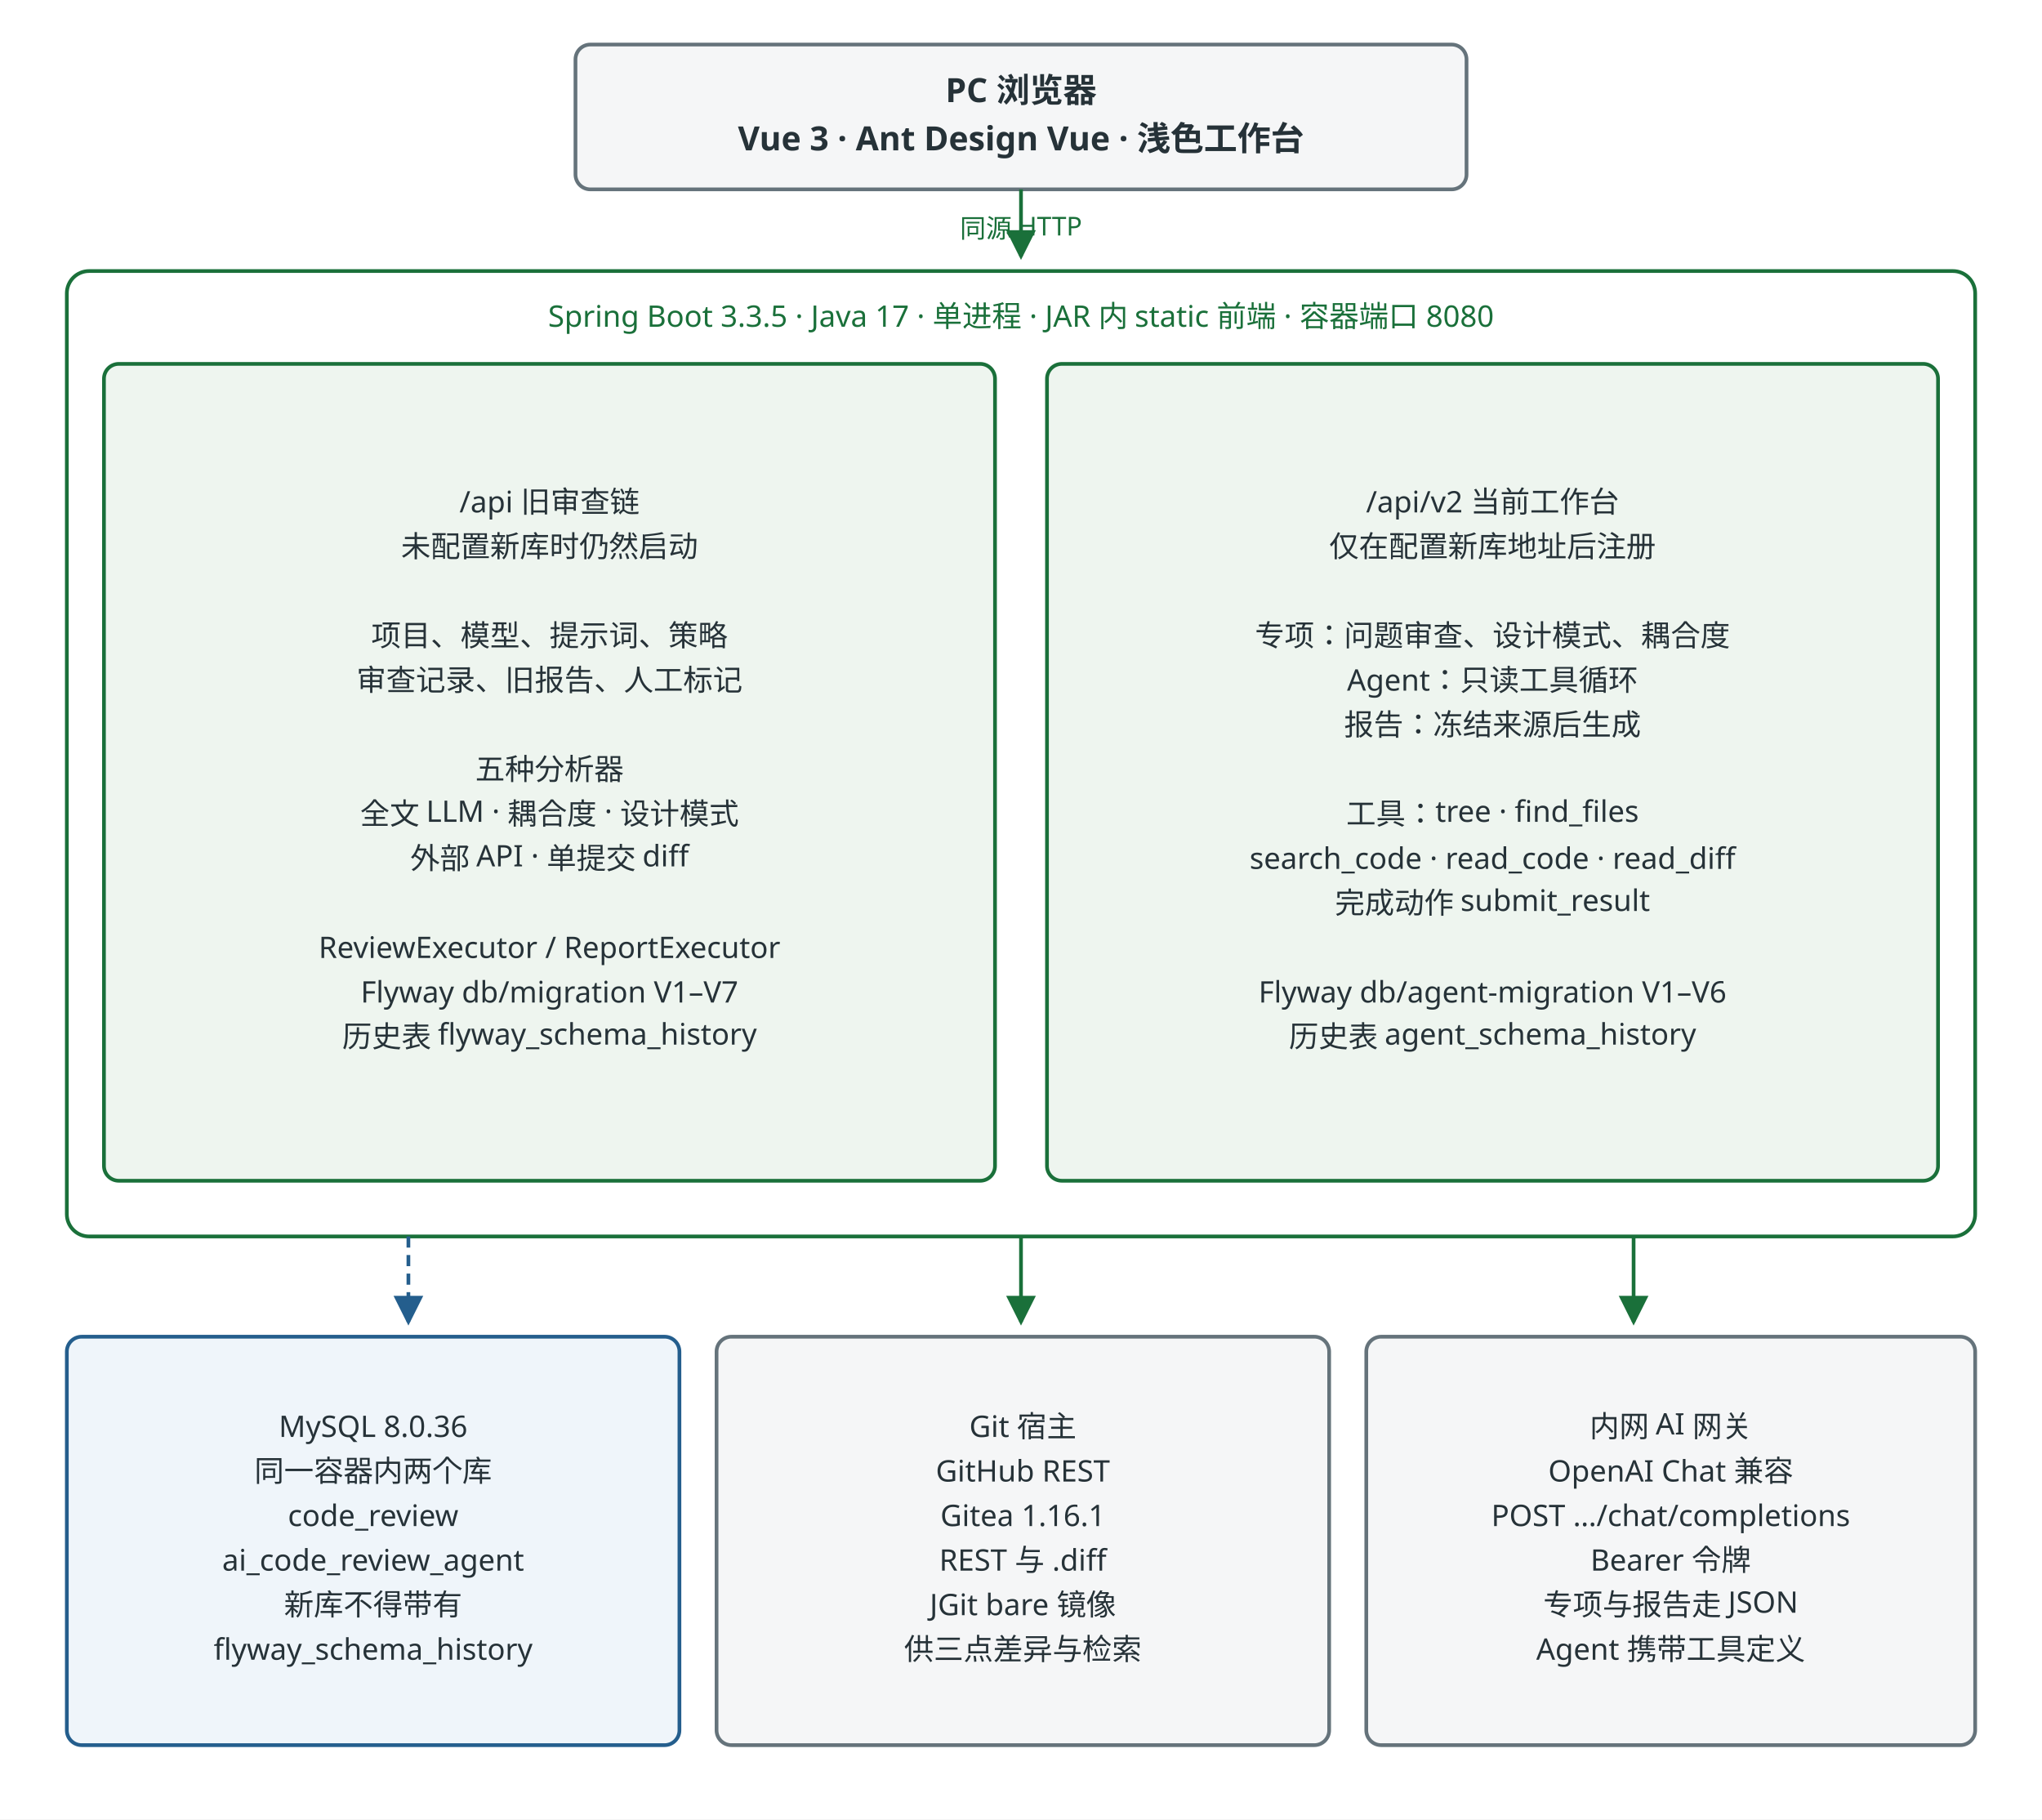
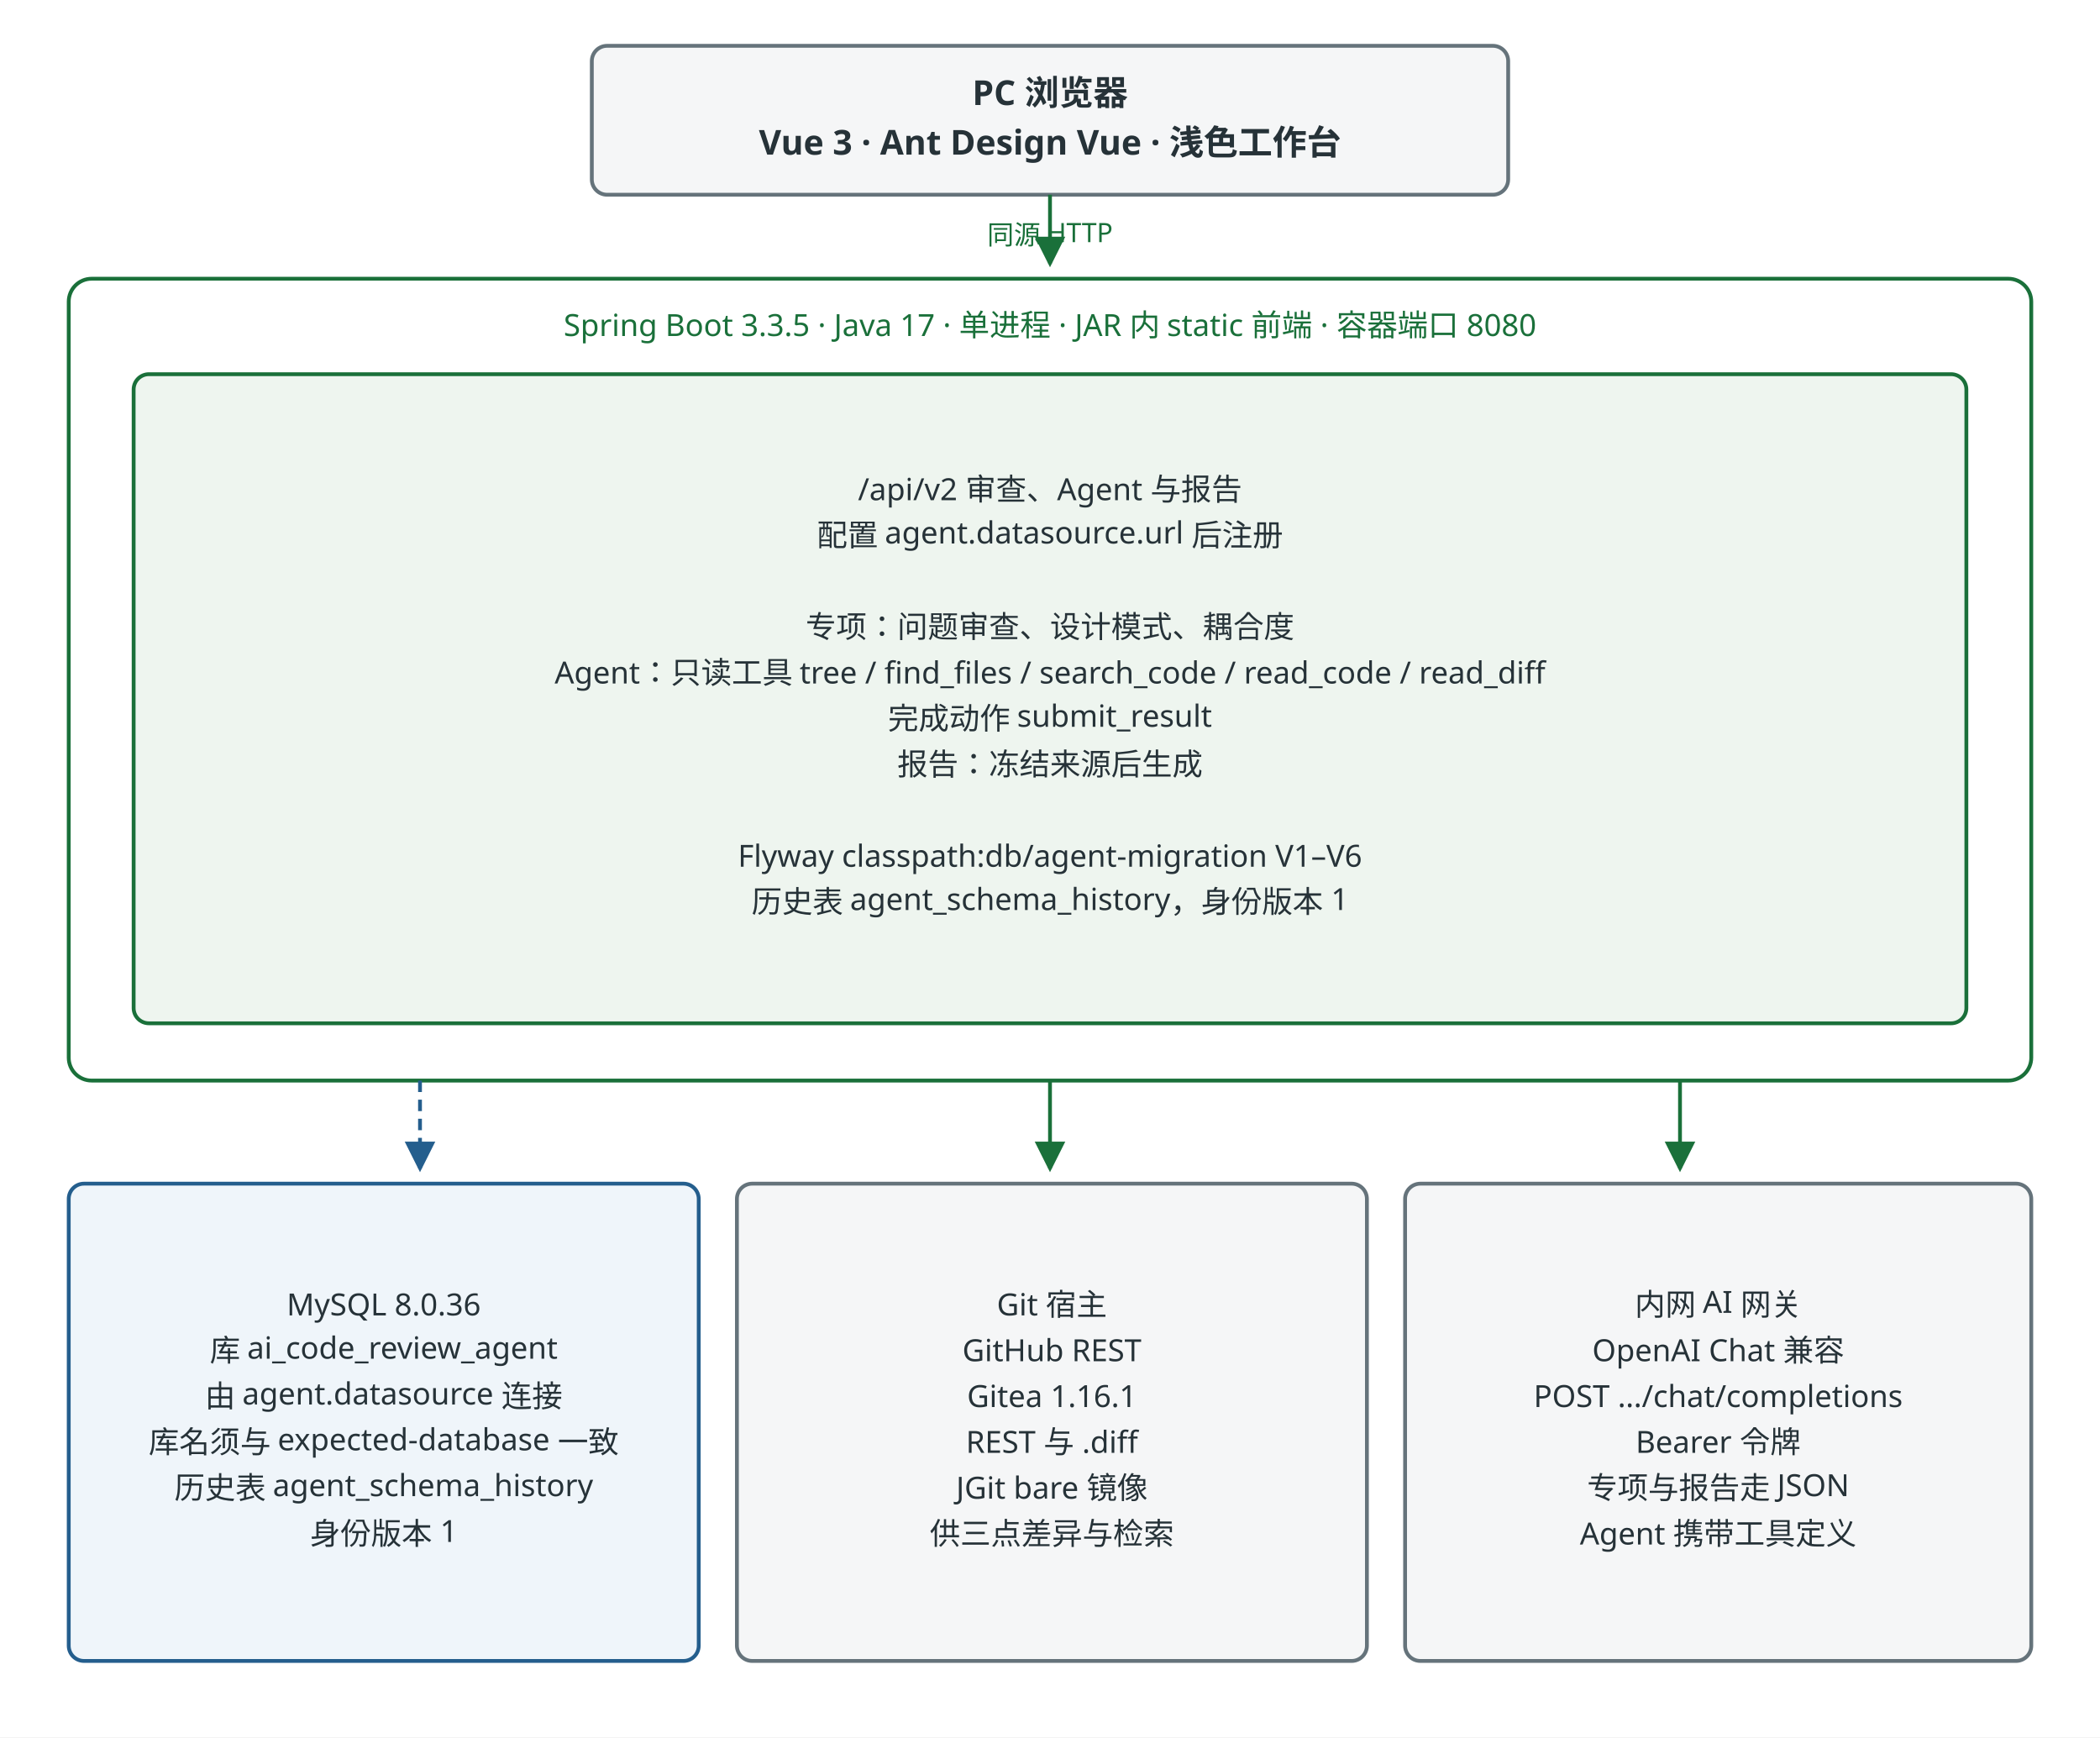
- <svg xmlns="http://www.w3.org/2000/svg" width="1100" height="980" viewBox="0 0 1100 980">
+ <svg xmlns="http://www.w3.org/2000/svg" width="1100" height="910" viewBox="0 0 1100 910">
  <rect width="100%" height="100%" fill="#FFFFFF" />
  <defs>
    <marker id="arrow-1A703A" markerWidth="8" markerHeight="8" refX="7" refY="4" orient="auto">
      <path d="M0,0 L8,4 L0,8 Z" fill="#1A703A" />
    </marker>
    <marker id="arrow-245E8D" markerWidth="8" markerHeight="8" refX="7" refY="4" orient="auto">
      <path d="M0,0 L8,4 L0,8 Z" fill="#245E8D" />
    </marker>
    <marker id="arrow-9B6100" markerWidth="8" markerHeight="8" refX="7" refY="4" orient="auto">
      <path d="M0,0 L8,4 L0,8 Z" fill="#9B6100" />
    </marker>
    <marker id="arrow-65737B" markerWidth="8" markerHeight="8" refX="7" refY="4" orient="auto">
      <path d="M0,0 L8,4 L0,8 Z" fill="#65737B" />
    </marker>
  </defs>
  <rect x="310" y="24" width="480" height="78" rx="8" fill="#F5F6F7" stroke="#65737B" stroke-width="2" />
  <text x="550.0" y="55.0" text-anchor="middle" font-family="WenQuanYi Micro Hei, sans-serif" font-size="18" font-weight="600" fill="#263238">PC 浏览器</text>
  <text x="550.0" y="81.0" text-anchor="middle" font-family="WenQuanYi Micro Hei, sans-serif" font-size="18" font-weight="600" fill="#263238">Vue 3 · Ant Design Vue · 浅色工作台</text>
  <line x1="550" y1="102" x2="550" y2="138" stroke="#1A703A" stroke-width="2" marker-end="url(#arrow-1A703A)" />
  <text x="550" y="128" text-anchor="middle" font-family="WenQuanYi Micro Hei, sans-serif" font-size="14" fill="#1A703A">同源 HTTP</text>
-   <rect x="36" y="146" width="1028" height="520" rx="12" fill="#FFFFFF" stroke="#1A703A" stroke-width="2" />
+   <rect x="36" y="146" width="1028" height="420" rx="12" fill="#FFFFFF" stroke="#1A703A" stroke-width="2" />
  <text x="550" y="176" text-anchor="middle" font-family="WenQuanYi Micro Hei, sans-serif" font-size="16" fill="#1A703A">Spring Boot 3.3.5 · Java 17 · 单进程 · JAR 内 static 前端 · 容器端口 8080</text>
-   <rect x="56" y="196" width="480" height="440" rx="8" fill="#EEF5EF" stroke="#1A703A" stroke-width="2" />
-   <text x="296.0" y="276.0" text-anchor="middle" font-family="WenQuanYi Micro Hei, sans-serif" font-size="16" font-weight="400" fill="#263238">/api  旧审查链</text>
-   <text x="296.0" y="300.0" text-anchor="middle" font-family="WenQuanYi Micro Hei, sans-serif" font-size="16" font-weight="400" fill="#263238">未配置新库时仍然启动</text>
-   <text x="296.0" y="324.0" text-anchor="middle" font-family="WenQuanYi Micro Hei, sans-serif" font-size="16" font-weight="400" fill="#263238" />
-   <text x="296.0" y="348.0" text-anchor="middle" font-family="WenQuanYi Micro Hei, sans-serif" font-size="16" font-weight="400" fill="#263238">项目、模型、提示词、策略</text>
-   <text x="296.0" y="372.0" text-anchor="middle" font-family="WenQuanYi Micro Hei, sans-serif" font-size="16" font-weight="400" fill="#263238">审查记录、旧报告、人工标记</text>
-   <text x="296.0" y="396.0" text-anchor="middle" font-family="WenQuanYi Micro Hei, sans-serif" font-size="16" font-weight="400" fill="#263238" />
-   <text x="296.0" y="420.0" text-anchor="middle" font-family="WenQuanYi Micro Hei, sans-serif" font-size="16" font-weight="400" fill="#263238">五种分析器</text>
-   <text x="296.0" y="444.0" text-anchor="middle" font-family="WenQuanYi Micro Hei, sans-serif" font-size="16" font-weight="400" fill="#263238">全文 LLM · 耦合度 · 设计模式</text>
-   <text x="296.0" y="468.0" text-anchor="middle" font-family="WenQuanYi Micro Hei, sans-serif" font-size="16" font-weight="400" fill="#263238">外部 API · 单提交 diff</text>
-   <text x="296.0" y="492.0" text-anchor="middle" font-family="WenQuanYi Micro Hei, sans-serif" font-size="16" font-weight="400" fill="#263238" />
-   <text x="296.0" y="516.0" text-anchor="middle" font-family="WenQuanYi Micro Hei, sans-serif" font-size="16" font-weight="400" fill="#263238">ReviewExecutor / ReportExecutor</text>
-   <text x="296.0" y="540.0" text-anchor="middle" font-family="WenQuanYi Micro Hei, sans-serif" font-size="16" font-weight="400" fill="#263238">Flyway  db/migration  V1–V7</text>
-   <text x="296.0" y="564.0" text-anchor="middle" font-family="WenQuanYi Micro Hei, sans-serif" font-size="16" font-weight="400" fill="#263238">历史表 flyway_schema_history</text>
-   <rect x="564" y="196" width="480" height="440" rx="8" fill="#EEF5EF" stroke="#1A703A" stroke-width="2" />
-   <text x="804.0" y="276.0" text-anchor="middle" font-family="WenQuanYi Micro Hei, sans-serif" font-size="16" font-weight="400" fill="#263238">/api/v2  当前工作台</text>
-   <text x="804.0" y="300.0" text-anchor="middle" font-family="WenQuanYi Micro Hei, sans-serif" font-size="16" font-weight="400" fill="#263238">仅在配置新库地址后注册</text>
-   <text x="804.0" y="324.0" text-anchor="middle" font-family="WenQuanYi Micro Hei, sans-serif" font-size="16" font-weight="400" fill="#263238" />
-   <text x="804.0" y="348.0" text-anchor="middle" font-family="WenQuanYi Micro Hei, sans-serif" font-size="16" font-weight="400" fill="#263238">专项：问题审查、设计模式、耦合度</text>
-   <text x="804.0" y="372.0" text-anchor="middle" font-family="WenQuanYi Micro Hei, sans-serif" font-size="16" font-weight="400" fill="#263238">Agent：只读工具循环</text>
-   <text x="804.0" y="396.0" text-anchor="middle" font-family="WenQuanYi Micro Hei, sans-serif" font-size="16" font-weight="400" fill="#263238">报告：冻结来源后生成</text>
-   <text x="804.0" y="420.0" text-anchor="middle" font-family="WenQuanYi Micro Hei, sans-serif" font-size="16" font-weight="400" fill="#263238" />
-   <text x="804.0" y="444.0" text-anchor="middle" font-family="WenQuanYi Micro Hei, sans-serif" font-size="16" font-weight="400" fill="#263238">工具：tree · find_files</text>
-   <text x="804.0" y="468.0" text-anchor="middle" font-family="WenQuanYi Micro Hei, sans-serif" font-size="16" font-weight="400" fill="#263238">search_code · read_code · read_diff</text>
-   <text x="804.0" y="492.0" text-anchor="middle" font-family="WenQuanYi Micro Hei, sans-serif" font-size="16" font-weight="400" fill="#263238">完成动作 submit_result</text>
-   <text x="804.0" y="516.0" text-anchor="middle" font-family="WenQuanYi Micro Hei, sans-serif" font-size="16" font-weight="400" fill="#263238" />
-   <text x="804.0" y="540.0" text-anchor="middle" font-family="WenQuanYi Micro Hei, sans-serif" font-size="16" font-weight="400" fill="#263238">Flyway  db/agent-migration  V1–V6</text>
-   <text x="804.0" y="564.0" text-anchor="middle" font-family="WenQuanYi Micro Hei, sans-serif" font-size="16" font-weight="400" fill="#263238">历史表 agent_schema_history</text>
-   <line x1="220" y1="666" x2="220" y2="712" stroke="#245E8D" stroke-width="2" stroke-dasharray="6 4" marker-end="url(#arrow-245E8D)" />
-   <line x1="550" y1="666" x2="550" y2="712" stroke="#1A703A" stroke-width="2" marker-end="url(#arrow-1A703A)" />
-   <line x1="880" y1="666" x2="880" y2="712" stroke="#1A703A" stroke-width="2" marker-end="url(#arrow-1A703A)" />
-   <rect x="36" y="720" width="330" height="220" rx="8" fill="#EFF5FA" stroke="#245E8D" stroke-width="2" />
-   <text x="201.0" y="774.0" text-anchor="middle" font-family="WenQuanYi Micro Hei, sans-serif" font-size="16" font-weight="400" fill="#263238">MySQL 8.0.36</text>
-   <text x="201.0" y="798.0" text-anchor="middle" font-family="WenQuanYi Micro Hei, sans-serif" font-size="16" font-weight="400" fill="#263238">同一容器内两个库</text>
-   <text x="201.0" y="822.0" text-anchor="middle" font-family="WenQuanYi Micro Hei, sans-serif" font-size="16" font-weight="400" fill="#263238">code_review</text>
-   <text x="201.0" y="846.0" text-anchor="middle" font-family="WenQuanYi Micro Hei, sans-serif" font-size="16" font-weight="400" fill="#263238">ai_code_review_agent</text>
-   <text x="201.0" y="870.0" text-anchor="middle" font-family="WenQuanYi Micro Hei, sans-serif" font-size="16" font-weight="400" fill="#263238">新库不得带有</text>
-   <text x="201.0" y="894.0" text-anchor="middle" font-family="WenQuanYi Micro Hei, sans-serif" font-size="16" font-weight="400" fill="#263238">flyway_schema_history</text>
-   <rect x="386" y="720" width="330" height="220" rx="8" fill="#F5F6F7" stroke="#65737B" stroke-width="2" />
-   <text x="551.0" y="774.0" text-anchor="middle" font-family="WenQuanYi Micro Hei, sans-serif" font-size="16" font-weight="400" fill="#263238">Git 宿主</text>
-   <text x="551.0" y="798.0" text-anchor="middle" font-family="WenQuanYi Micro Hei, sans-serif" font-size="16" font-weight="400" fill="#263238">GitHub REST</text>
-   <text x="551.0" y="822.0" text-anchor="middle" font-family="WenQuanYi Micro Hei, sans-serif" font-size="16" font-weight="400" fill="#263238">Gitea 1.16.1</text>
-   <text x="551.0" y="846.0" text-anchor="middle" font-family="WenQuanYi Micro Hei, sans-serif" font-size="16" font-weight="400" fill="#263238">REST 与 .diff</text>
-   <text x="551.0" y="870.0" text-anchor="middle" font-family="WenQuanYi Micro Hei, sans-serif" font-size="16" font-weight="400" fill="#263238">JGit bare 镜像</text>
-   <text x="551.0" y="894.0" text-anchor="middle" font-family="WenQuanYi Micro Hei, sans-serif" font-size="16" font-weight="400" fill="#263238">供三点差异与检索</text>
-   <rect x="736" y="720" width="328" height="220" rx="8" fill="#F5F6F7" stroke="#65737B" stroke-width="2" />
-   <text x="900.0" y="774.0" text-anchor="middle" font-family="WenQuanYi Micro Hei, sans-serif" font-size="16" font-weight="400" fill="#263238">内网 AI 网关</text>
-   <text x="900.0" y="798.0" text-anchor="middle" font-family="WenQuanYi Micro Hei, sans-serif" font-size="16" font-weight="400" fill="#263238">OpenAI Chat 兼容</text>
-   <text x="900.0" y="822.0" text-anchor="middle" font-family="WenQuanYi Micro Hei, sans-serif" font-size="16" font-weight="400" fill="#263238">POST …/chat/completions</text>
-   <text x="900.0" y="846.0" text-anchor="middle" font-family="WenQuanYi Micro Hei, sans-serif" font-size="16" font-weight="400" fill="#263238">Bearer 令牌</text>
-   <text x="900.0" y="870.0" text-anchor="middle" font-family="WenQuanYi Micro Hei, sans-serif" font-size="16" font-weight="400" fill="#263238">专项与报告走 JSON</text>
-   <text x="900.0" y="894.0" text-anchor="middle" font-family="WenQuanYi Micro Hei, sans-serif" font-size="16" font-weight="400" fill="#263238">Agent 携带工具定义</text>
+   <rect x="70" y="196" width="960" height="340" rx="8" fill="#EEF5EF" stroke="#1A703A" stroke-width="2" />
+   <text x="550.0" y="262.0" text-anchor="middle" font-family="WenQuanYi Micro Hei, sans-serif" font-size="16" font-weight="400" fill="#263238">/api/v2  审查、Agent 与报告</text>
+   <text x="550.0" y="286.0" text-anchor="middle" font-family="WenQuanYi Micro Hei, sans-serif" font-size="16" font-weight="400" fill="#263238">配置 agent.datasource.url 后注册</text>
+   <text x="550.0" y="310.0" text-anchor="middle" font-family="WenQuanYi Micro Hei, sans-serif" font-size="16" font-weight="400" fill="#263238" />
+   <text x="550.0" y="334.0" text-anchor="middle" font-family="WenQuanYi Micro Hei, sans-serif" font-size="16" font-weight="400" fill="#263238">专项：问题审查、设计模式、耦合度</text>
+   <text x="550.0" y="358.0" text-anchor="middle" font-family="WenQuanYi Micro Hei, sans-serif" font-size="16" font-weight="400" fill="#263238">Agent：只读工具 tree / find_files / search_code / read_code / read_diff</text>
+   <text x="550.0" y="382.0" text-anchor="middle" font-family="WenQuanYi Micro Hei, sans-serif" font-size="16" font-weight="400" fill="#263238">完成动作 submit_result</text>
+   <text x="550.0" y="406.0" text-anchor="middle" font-family="WenQuanYi Micro Hei, sans-serif" font-size="16" font-weight="400" fill="#263238">报告：冻结来源后生成</text>
+   <text x="550.0" y="430.0" text-anchor="middle" font-family="WenQuanYi Micro Hei, sans-serif" font-size="16" font-weight="400" fill="#263238" />
+   <text x="550.0" y="454.0" text-anchor="middle" font-family="WenQuanYi Micro Hei, sans-serif" font-size="16" font-weight="400" fill="#263238">Flyway  classpath:db/agent-migration  V1–V6</text>
+   <text x="550.0" y="478.0" text-anchor="middle" font-family="WenQuanYi Micro Hei, sans-serif" font-size="16" font-weight="400" fill="#263238">历史表 agent_schema_history，身份版本 1</text>
+   <line x1="220" y1="566" x2="220" y2="612" stroke="#245E8D" stroke-width="2" stroke-dasharray="6 4" marker-end="url(#arrow-245E8D)" />
+   <line x1="550" y1="566" x2="550" y2="612" stroke="#1A703A" stroke-width="2" marker-end="url(#arrow-1A703A)" />
+   <line x1="880" y1="566" x2="880" y2="612" stroke="#1A703A" stroke-width="2" marker-end="url(#arrow-1A703A)" />
+   <rect x="36" y="620" width="330" height="250" rx="8" fill="#EFF5FA" stroke="#245E8D" stroke-width="2" />
+   <text x="201.0" y="689.0" text-anchor="middle" font-family="WenQuanYi Micro Hei, sans-serif" font-size="16" font-weight="400" fill="#263238">MySQL 8.0.36</text>
+   <text x="201.0" y="713.0" text-anchor="middle" font-family="WenQuanYi Micro Hei, sans-serif" font-size="16" font-weight="400" fill="#263238">库 ai_code_review_agent</text>
+   <text x="201.0" y="737.0" text-anchor="middle" font-family="WenQuanYi Micro Hei, sans-serif" font-size="16" font-weight="400" fill="#263238">由 agent.datasource 连接</text>
+   <text x="201.0" y="761.0" text-anchor="middle" font-family="WenQuanYi Micro Hei, sans-serif" font-size="16" font-weight="400" fill="#263238">库名须与 expected-database 一致</text>
+   <text x="201.0" y="785.0" text-anchor="middle" font-family="WenQuanYi Micro Hei, sans-serif" font-size="16" font-weight="400" fill="#263238">历史表 agent_schema_history</text>
+   <text x="201.0" y="809.0" text-anchor="middle" font-family="WenQuanYi Micro Hei, sans-serif" font-size="16" font-weight="400" fill="#263238">身份版本 1</text>
+   <rect x="386" y="620" width="330" height="250" rx="8" fill="#F5F6F7" stroke="#65737B" stroke-width="2" />
+   <text x="551.0" y="689.0" text-anchor="middle" font-family="WenQuanYi Micro Hei, sans-serif" font-size="16" font-weight="400" fill="#263238">Git 宿主</text>
+   <text x="551.0" y="713.0" text-anchor="middle" font-family="WenQuanYi Micro Hei, sans-serif" font-size="16" font-weight="400" fill="#263238">GitHub REST</text>
+   <text x="551.0" y="737.0" text-anchor="middle" font-family="WenQuanYi Micro Hei, sans-serif" font-size="16" font-weight="400" fill="#263238">Gitea 1.16.1</text>
+   <text x="551.0" y="761.0" text-anchor="middle" font-family="WenQuanYi Micro Hei, sans-serif" font-size="16" font-weight="400" fill="#263238">REST 与 .diff</text>
+   <text x="551.0" y="785.0" text-anchor="middle" font-family="WenQuanYi Micro Hei, sans-serif" font-size="16" font-weight="400" fill="#263238">JGit bare 镜像</text>
+   <text x="551.0" y="809.0" text-anchor="middle" font-family="WenQuanYi Micro Hei, sans-serif" font-size="16" font-weight="400" fill="#263238">供三点差异与检索</text>
+   <rect x="736" y="620" width="328" height="250" rx="8" fill="#F5F6F7" stroke="#65737B" stroke-width="2" />
+   <text x="900.0" y="689.0" text-anchor="middle" font-family="WenQuanYi Micro Hei, sans-serif" font-size="16" font-weight="400" fill="#263238">内网 AI 网关</text>
+   <text x="900.0" y="713.0" text-anchor="middle" font-family="WenQuanYi Micro Hei, sans-serif" font-size="16" font-weight="400" fill="#263238">OpenAI Chat 兼容</text>
+   <text x="900.0" y="737.0" text-anchor="middle" font-family="WenQuanYi Micro Hei, sans-serif" font-size="16" font-weight="400" fill="#263238">POST …/chat/completions</text>
+   <text x="900.0" y="761.0" text-anchor="middle" font-family="WenQuanYi Micro Hei, sans-serif" font-size="16" font-weight="400" fill="#263238">Bearer 令牌</text>
+   <text x="900.0" y="785.0" text-anchor="middle" font-family="WenQuanYi Micro Hei, sans-serif" font-size="16" font-weight="400" fill="#263238">专项与报告走 JSON</text>
+   <text x="900.0" y="809.0" text-anchor="middle" font-family="WenQuanYi Micro Hei, sans-serif" font-size="16" font-weight="400" fill="#263238">Agent 携带工具定义</text>
</svg>
